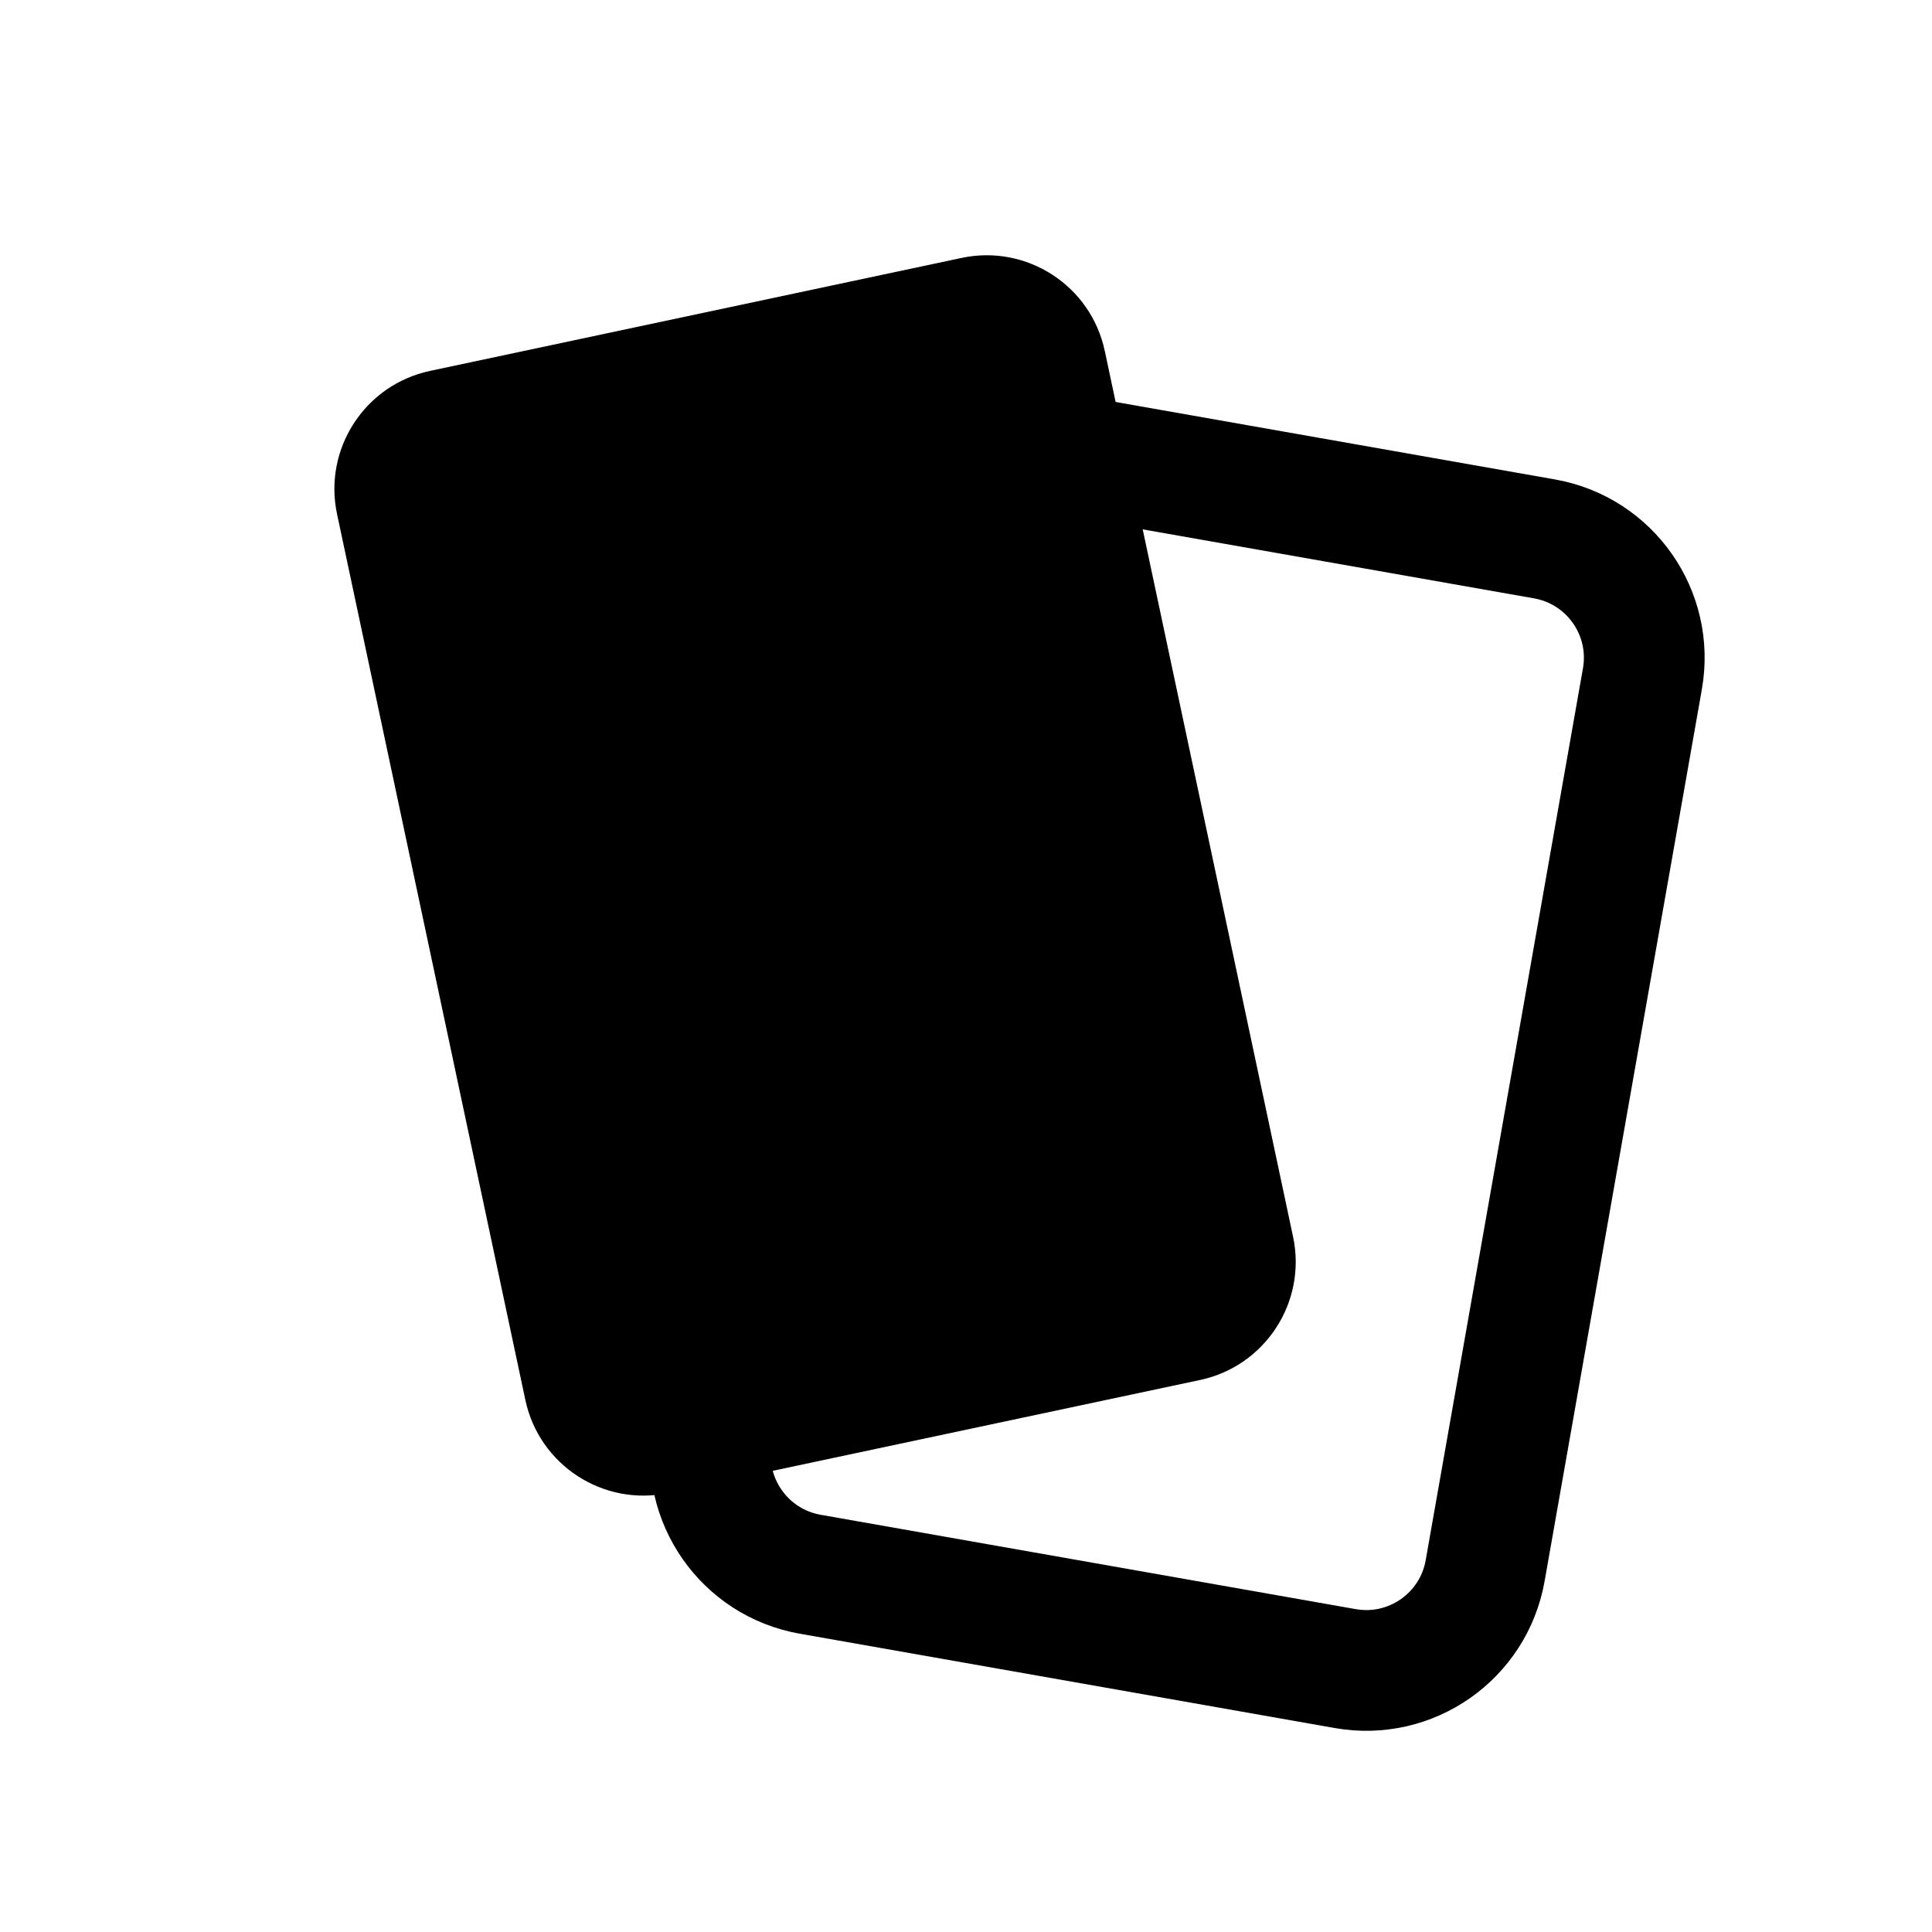
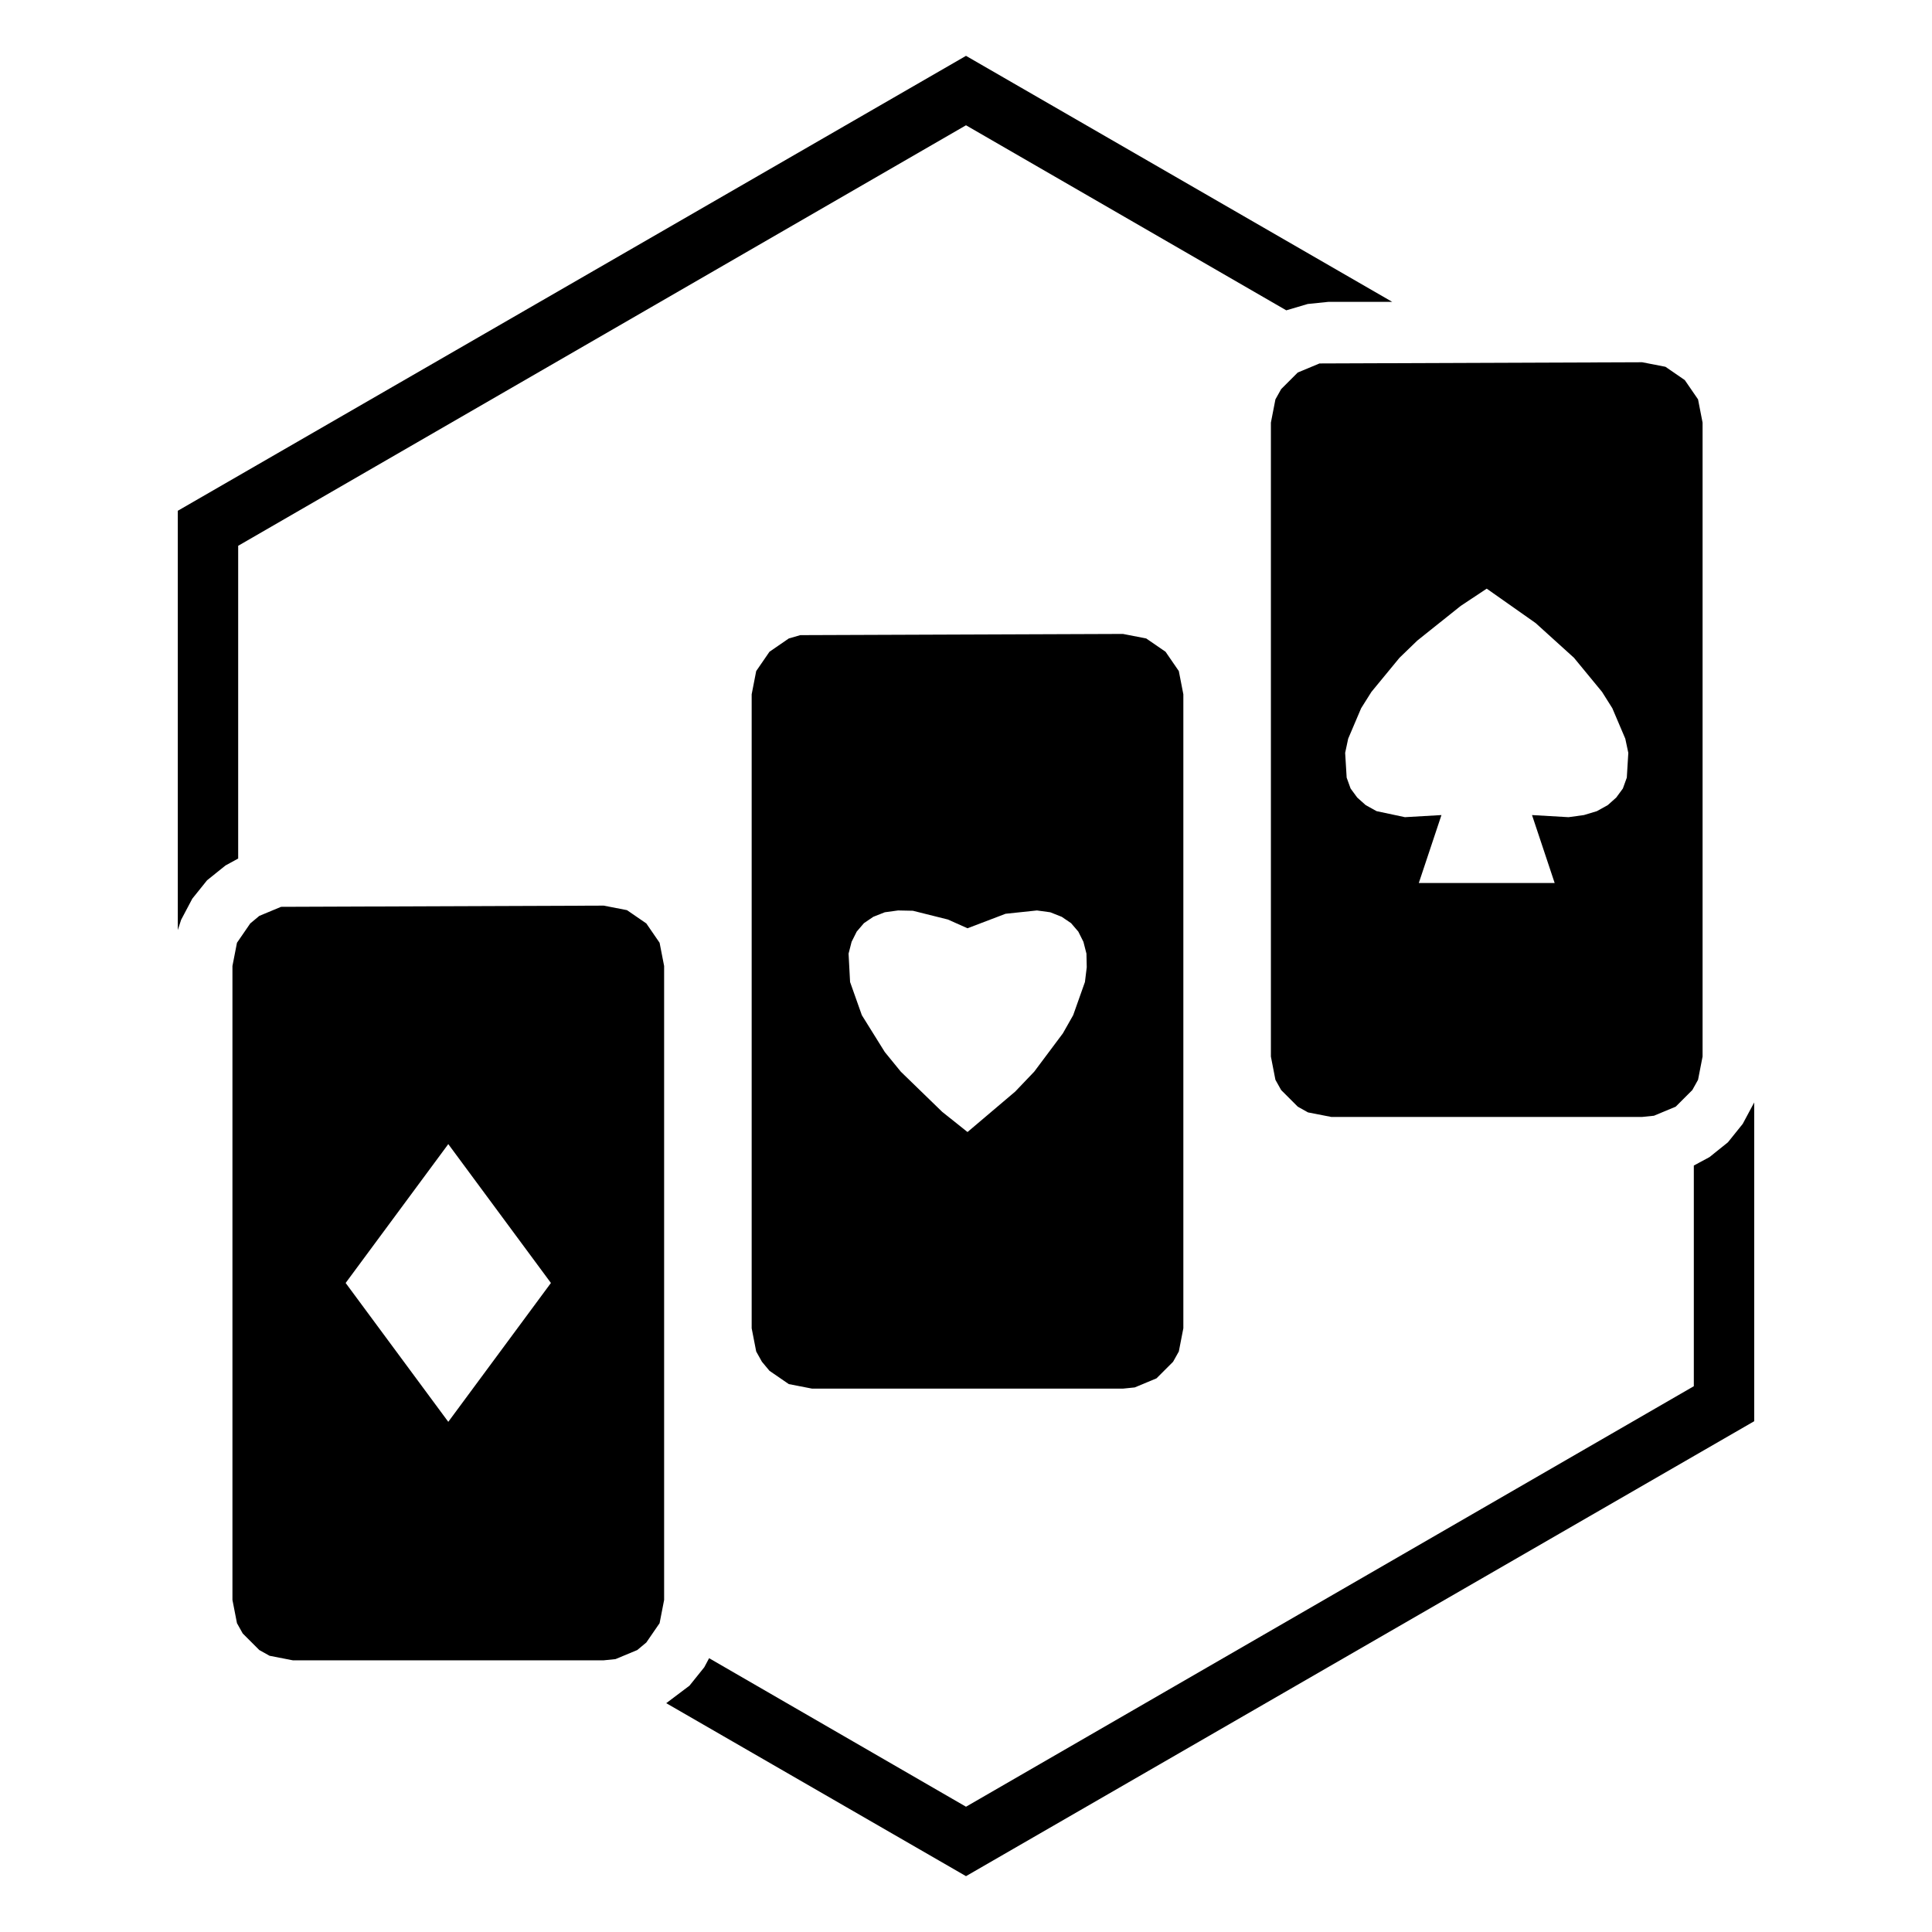
<svg xmlns="http://www.w3.org/2000/svg" viewBox="0 0 64 64">
-   <rect x="14" y="10" width="26" height="38" rx="4" fill="currentColor" transform="rotate(-12 27 29)" />
-   <rect x="26" y="16" width="26" height="38" rx="4" stroke="currentColor" stroke-width="4" fill="none" transform="rotate(10 39 35)" />
+   <path fill="currentColor" fill-rule="evenodd" d="M32 1.85L5.89 16.92V30.81L6 30.47L6.37 29.77L6.86 29.16L7.47 28.67L7.89 28.44V18.08L32 4.15L42.61 10.28L43.32 10.07L44 10H46.12ZM22.07 56.42L32 62.15L58.11 47.08V36.52L57.73 37.23L57.24 37.84L56.63 38.33L56.11 38.61V45.92L32 59.85L23.49 54.93L23.33 55.23L22.84 55.84Z" />
+   <path fill="currentColor" fill-rule="evenodd" d="M54.4 12L43.71 12.04L42.99 12.34L42.44 12.89L42.25 13.23L42.1 14V35L42.25 35.77L42.44 36.11L42.99 36.66L43.33 36.85L44.1 37H54.4L54.79 36.96L55.51 36.66L56.06 36.11L56.25 35.77L56.4 35V14L56.25 13.23L55.81 12.59L55.17 12.15ZM49.25 19.5L50.87 20.64L52.14 21.79L53.07 22.92L53.41 23.46L53.84 24.47L53.94 24.94L53.89 25.76L53.76 26.12L53.54 26.42L53.26 26.67L52.9 26.87L52.47 27L51.96 27.07L50.75 27L51.5 29.25H47L47.75 27L46.54 27.07L45.6 26.87L45.24 26.67L44.96 26.42L44.74 26.12L44.61 25.76L44.56 24.94L44.66 24.47L45.09 23.46L45.43 22.92L46.36 21.79L46.95 21.22L48.39 20.07ZM37.2 21L26.51 21.04L26.13 21.15L25.49 21.59L25.05 22.23L24.9 23V44L25.05 44.77L25.24 45.11L25.49 45.41L26.13 45.85L26.9 46H37.2L37.59 45.96L38.31 45.66L38.86 45.11L39.05 44.77L39.2 44V23L39.05 22.23L38.61 21.59L37.97 21.15ZM32.05 37.5L31.21 36.83L29.84 35.5L29.31 34.85L28.55 33.63L28.16 32.53L28.11 31.59L28.21 31.2L28.38 30.86L28.62 30.58L28.93 30.37L29.31 30.22L29.75 30.16L30.24 30.17L31.4 30.46L32.05 30.75L33.31 30.27L34.35 30.16L34.79 30.22L35.17 30.37L35.48 30.58L35.72 30.86L35.89 31.2L35.99 31.59L36 32.04L35.94 32.53L35.55 33.63L35.21 34.23L34.26 35.5L33.63 36.16ZM20 30L9.31 30.04L8.59 30.34L8.29 30.59L7.85 31.23L7.7 32V53L7.85 53.77L8.04 54.11L8.59 54.66L8.93 54.85L9.7 55H20L20.39 54.96L21.11 54.66L21.41 54.41L21.85 53.77L22 53V32L21.85 31.23L21.41 30.59L20.77 30.15ZM14.85 37.9L18.25 42.5L14.85 47.1L11.45 42.5Z" />
</svg>
